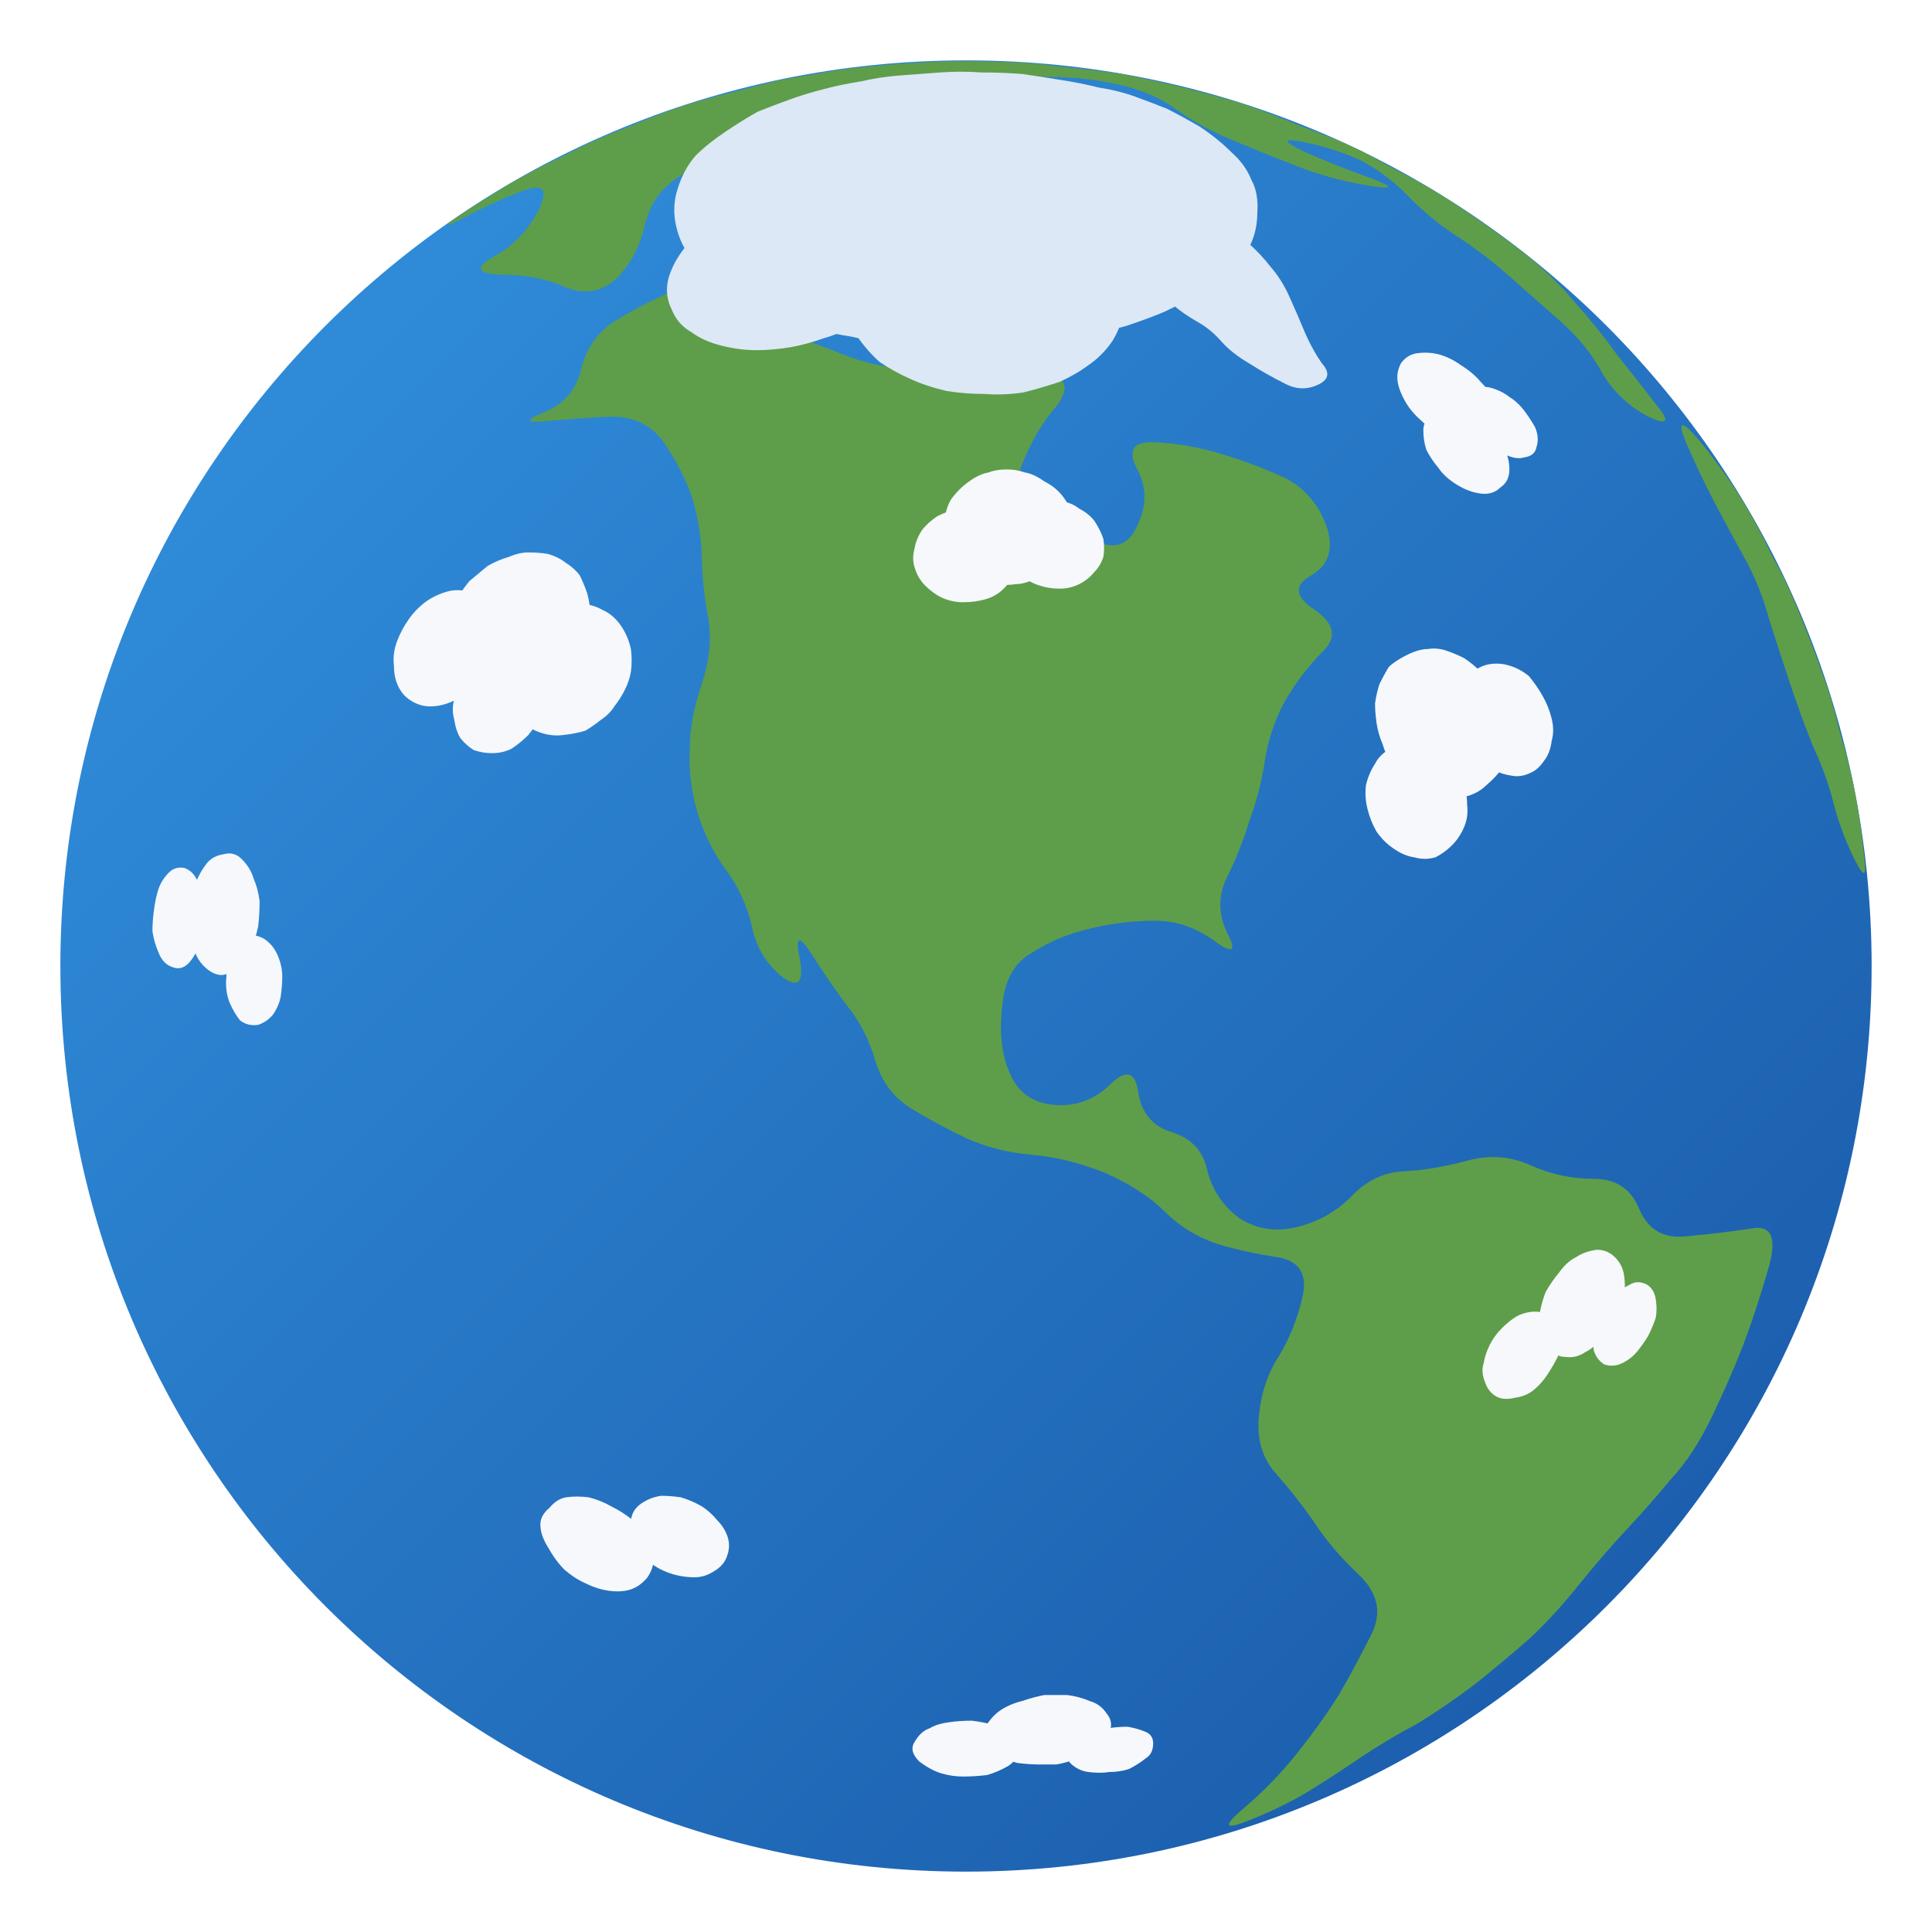
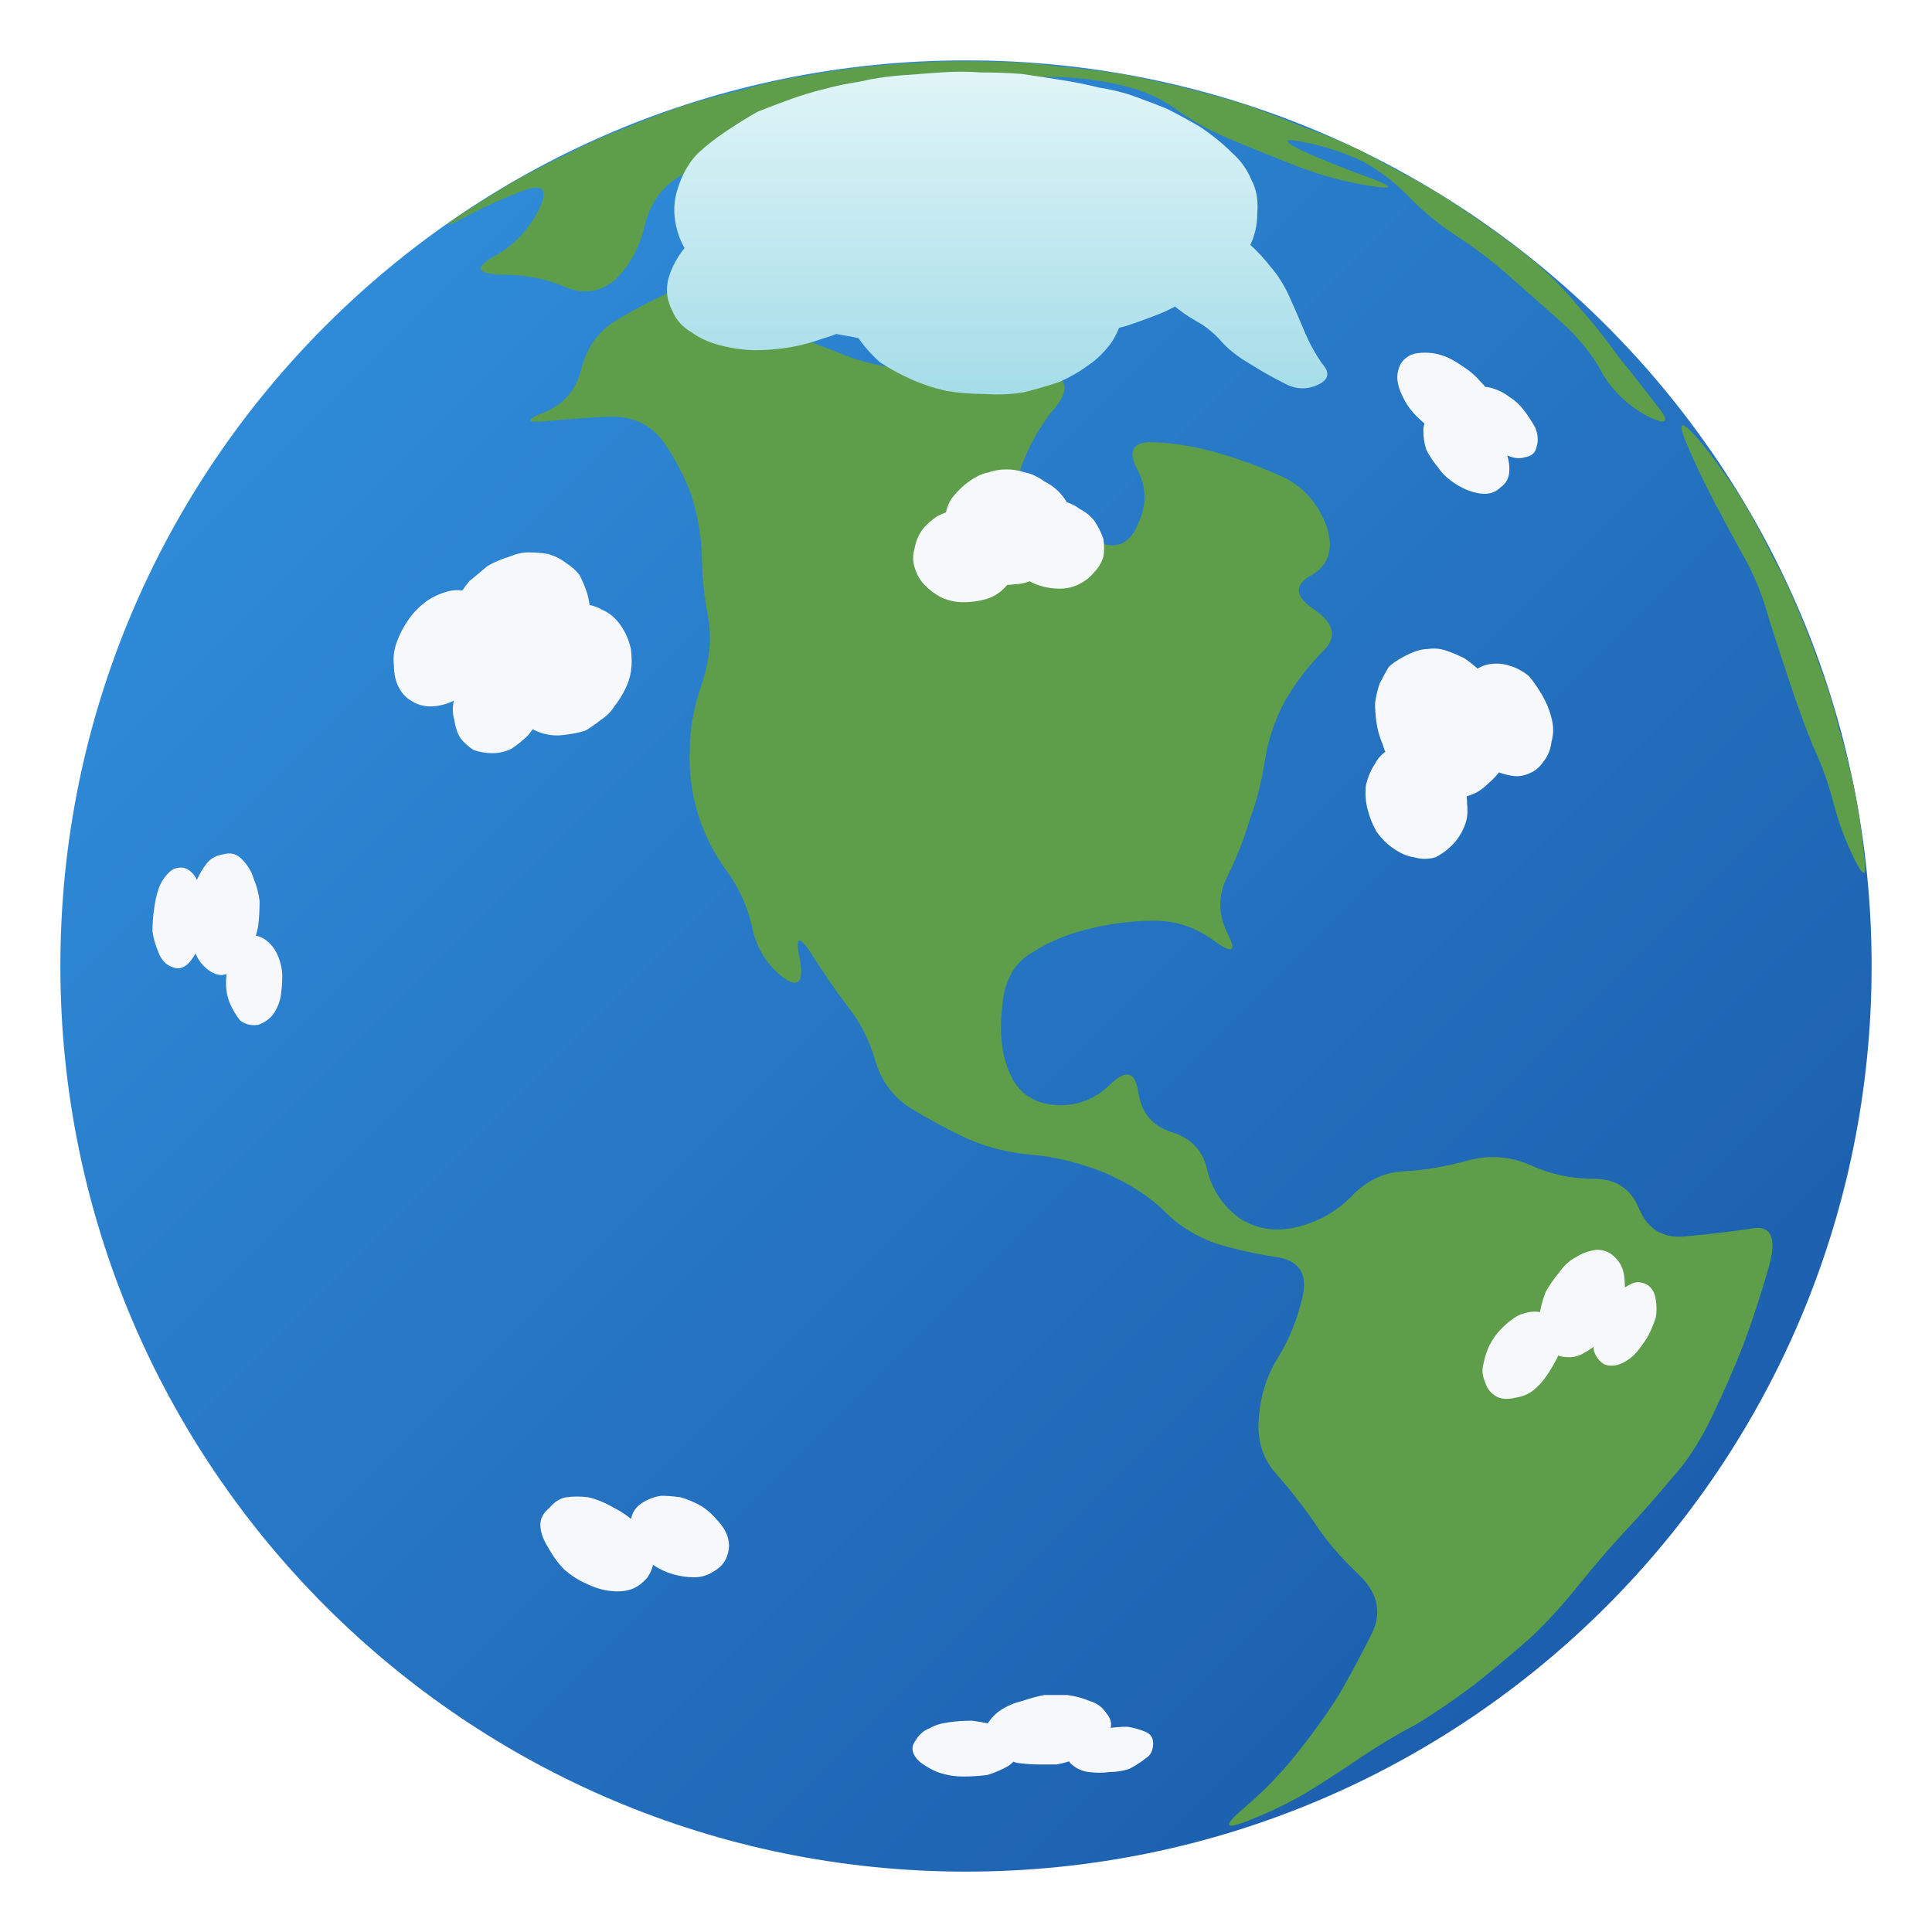
<svg xmlns="http://www.w3.org/2000/svg" viewBox="-64 -64 128 128" width="256" height="256">
  <defs>
    <linearGradient id="earth-ocean" x1="-42" y1="-42" x2="42" y2="42" gradientUnits="userSpaceOnUse">
      <stop offset="0" stop-color="#2F8BD8" />
      <stop offset="1" stop-color="#1C5FAE" />
+     </linearGradient>
+     <linearGradient id="earth-ice" x1="0" y1="-60" x2="0" y2="-30" gradientUnits="userSpaceOnUse">
+       <stop offset="0" stop-color="#E2F6F8" />
+       <stop offset="1" stop-color="#8FD3E3" />
    </linearGradient>
  </defs>
  <g id="ocean">
    <circle r="60" fill="url(#earth-ocean)" />
  </g>
  <g id="land">
    <path fill="#5E9E4A" d="M58.9 -7Q58 -8.8 57.5 -10.7Q57 -12.7 56.1 -14.6Q55.3 -16.6 54.6 -18.7Q53.9 -20.8 53.2 -23Q52.6 -25.2 51.6 -27Q50.6 -28.8 49.6 -30.7Q48.6 -32.6 47.7 -34.7Q46.8 -36.9 48.6 -34.8Q50.3 -32.7 51.4 -30.9Q52.5 -29.1 53.4 -27.2Q54.4 -25.4 55.2 -23.4Q56 -21.5 56.7 -19.5Q57.4 -17.6 57.9 -15.5Q58.5 -13.5 58.9 -11.5Q59.3 -9.4 59.5 -7.3Q59.8 -5.2 58.9 -7ZM40.4 -43.9Q42 -42.1 43.2 -40.4Q44.5 -38.8 45.8 -37.1Q47.1 -35.5 45.2 -36.4Q43.3 -37.4 42.2 -39.2Q41.2 -41.1 39.4 -42.7Q37.7 -44.2 36 -45.7Q34.3 -47.2 32.6 -48.3Q30.9 -49.4 29.5 -50.8Q28.1 -52.3 26.3 -53.3Q24.4 -54.2 22.3 -54.6Q20.3 -55 22.3 -54Q24.3 -53.1 26.8 -52.2Q29.2 -51.3 26.7 -51.7Q24.2 -52.1 21.9 -53Q19.6 -53.9 17.7 -54.7Q15.7 -55.5 14 -56.7Q12.4 -57.9 10.1 -58.4Q7.8 -58.9 5.8 -58.9Q3.7 -58.9 1.6 -59Q-0.5 -59.1 -2.5 -58.4Q-4.6 -57.7 -6.7 -57.6Q-8.9 -57.5 -11 -56.8Q-13.1 -56.1 -15.2 -54.8Q-17.2 -53.5 -19 -52.3Q-20.8 -51.2 -21.3 -49Q-21.8 -46.9 -23.2 -45.5Q-24.7 -44.2 -26.6 -45Q-28.4 -45.8 -30.8 -45.8Q-33.2 -45.9 -31.3 -47Q-29.4 -48 -28.3 -50.1Q-27.3 -52.2 -29.5 -51.3Q-31.6 -50.5 -33.4 -49.5Q-35.2 -48.6 -33.6 -49.7Q-31.9 -50.8 -30.1 -51.9Q-28.3 -52.9 -26.4 -53.8Q-24.5 -54.8 -22.6 -55.5Q-20.7 -56.3 -18.7 -57Q-16.7 -57.6 -14.6 -58.1Q-12.6 -58.7 -10.5 -59Q-8.5 -59.4 -6.4 -59.6Q-4.3 -59.8 -2.2 -59.9Q-0.1 -60 2 -59.9Q4 -59.9 6.1 -59.6Q8.2 -59.4 10.3 -59.1Q12.3 -58.7 14.4 -58.2Q16.4 -57.7 18.4 -57.1Q20.4 -56.4 22.3 -55.6Q24.3 -54.9 26.2 -54Q28 -53 29.9 -52Q31.7 -51 33.4 -49.8Q35.2 -48.6 37 -47.2Q38.9 -45.7 40.4 -43.9ZM5.4 -39.4Q7.3 -38.8 6 -37.1Q4.6 -35.5 3.7 -33.2Q2.9 -30.9 4.9 -29.9Q6.9 -28.9 8.7 -28.1Q10.6 -27.3 11.4 -29.3Q12.3 -31.2 11.3 -33Q10.4 -34.8 12.5 -34.7Q14.7 -34.6 17 -33.9Q19.3 -33.2 21.2 -32.3Q23.1 -31.3 23.9 -29.1Q24.6 -26.9 22.9 -25.9Q21.1 -24.9 23.1 -23.6Q25.1 -22.2 23.6 -20.8Q22.2 -19.4 21.1 -17.5Q20.1 -15.6 19.8 -13.6Q19.5 -11.6 18.8 -9.7Q18.2 -7.7 17.3 -5.9Q16.4 -4.1 17.3 -2.2Q18.3 -0.3 16.4 -1.7Q14.6 -3 12.5 -3Q10.4 -3 8.3 -2.5Q6.1 -2 4.4 -0.9Q2.6 0.1 2.4 2.7Q2.1 5.3 2.9 7.1Q3.7 9 5.8 9.2Q7.9 9.4 9.5 7.9Q11.1 6.3 11.4 8.3Q11.7 10.4 13.6 11Q15.6 11.6 16 13.6Q16.5 15.5 18.1 16.7Q19.8 17.8 21.9 17.3Q24 16.8 25.5 15.3Q27 13.7 29 13.6Q31 13.5 33.2 12.9Q35.4 12.3 37.4 13.2Q39.4 14.1 41.6 14.1Q43.8 14.1 44.6 16.1Q45.5 18.2 47.8 17.9Q50 17.7 52 17.4Q54 17 53.2 19.9Q52.4 22.7 51.5 25.1Q50.6 27.4 49.4 29.9Q48.2 32.4 46.7 34Q45.3 35.7 43.8 37.3Q42.3 38.9 40.6 41Q39 43 37.4 44.5Q35.7 46 33.7 47.6Q31.7 49.1 29.9 50.2Q28 51.2 26.2 52.4Q24.3 53.7 22.5 54.8Q20.6 55.9 18.5 56.7Q16.4 57.5 18.4 55.8Q20.3 54.2 21.9 52.2Q23.5 50.2 24.7 48.3Q25.8 46.4 26.9 44.2Q27.9 42.1 26 40.3Q24.2 38.6 23.1 36.9Q22 35.3 20.6 33.7Q19.2 32.2 19.4 29.9Q19.6 27.6 20.7 25.9Q21.8 24.1 22.3 21.9Q22.8 19.7 20.7 19.3Q18.6 19 16.6 18.4Q14.6 17.7 13.2 16.3Q11.7 14.8 9.2 13.7Q6.7 12.7 4.3 12.5Q2 12.3 0 11.4Q-1.9 10.5 -3.7 9.4Q-5.4 8.3 -6 6.3Q-6.6 4.2 -7.9 2.6Q-9.1 1 -10.3 -0.9Q-11.5 -2.7 -11 -0.4Q-10.6 1.9 -12.2 0.7Q-13.8 -0.6 -14.2 -2.7Q-14.7 -4.8 -16 -6.5Q-17.2 -8.2 -17.8 -10.2Q-18.4 -12.3 -18.3 -14.3Q-18.3 -16.4 -17.5 -18.7Q-16.7 -21.1 -17.1 -23.2Q-17.5 -25.3 -17.5 -27.3Q-17.6 -29.3 -18.2 -31.2Q-18.9 -33.1 -20.1 -34.8Q-21.3 -36.4 -23.5 -36.4Q-25.7 -36.3 -27.8 -36.1Q-29.9 -35.9 -27.9 -36.7Q-26 -37.5 -25.5 -39.5Q-25 -41.6 -23.3 -42.7Q-21.5 -43.8 -19.7 -44.6Q-17.8 -45.4 -16.2 -44.2Q-14.5 -43 -12.6 -42.2Q-10.7 -41.5 -8.6 -40.7Q-6.5 -39.8 -4.4 -39.6Q-2.3 -39.3 0.6 -39.6Q3.5 -39.9 5.4 -39.4Z" />
  </g>
  <g id="ice">
-     <path fill="#DCE8F5" d="M8.2 -41.8Q7 -41.5 5.7 -41.3Q4.4 -41.2 3 -41.1Q1.7 -41 0.3 -40.9Q-1 -40.9 -2.4 -41Q-3.7 -41.1 -5 -41.3Q-6.4 -41.4 -7.6 -41.7Q-8.9 -41.9 -10 -42.2Q-11.2 -42.6 -12.3 -43Q-13.3 -43.4 -14.3 -43.9Q-15.2 -44.3 -16.3 -45.1Q-17.4 -45.9 -18.1 -46.8Q-18.9 -47.7 -19.2 -49Q-19.5 -50.3 -19.1 -51.5Q-18.7 -52.8 -17.9 -53.7Q-17.1 -54.5 -15.9 -55.3Q-14.7 -56.1 -13.8 -56.6Q-12.8 -57 -11.7 -57.4Q-10.6 -57.8 -9.4 -58.1Q-8.3 -58.4 -7 -58.6Q-5.7 -58.9 -4.4 -59Q-3.1 -59.1 -1.7 -59.2Q-0.3 -59.3 1 -59.2Q2.4 -59.2 3.7 -59.1Q5.1 -58.9 6.3 -58.7Q7.6 -58.5 8.8 -58.2Q10.1 -58 11.2 -57.6Q12.3 -57.2 13.3 -56.8Q14.3 -56.3 15.5 -55.6Q16.7 -54.8 17.6 -53.9Q18.5 -53.1 18.9 -52.1Q19.4 -51.2 19.3 -49.9Q19.3 -48.7 18.8 -47.7Q18.2 -46.8 17.3 -45.9Q16.4 -45.1 15.1 -44.4Q13.8 -43.6 12.8 -43.2Q11.8 -42.8 10.6 -42.4Q9.5 -42.1 8.2 -41.8ZM-8 -43.8Q-8.1 -44.9 -7.6 -45.9Q-7.2 -47 -6.4 -47.7Q-5.7 -48.4 -4.7 -48.9Q-3.7 -49.5 -2.5 -49.8Q-1.3 -50.1 0 -50.2Q1.3 -50.3 2.6 -50.2Q3.9 -50.1 5.1 -49.7Q6.2 -49.3 7.2 -48.7Q8.2 -48.1 9 -47.4Q9.7 -46.7 10.1 -45.6Q10.6 -44.6 10.5 -43.5Q10.3 -42.4 9.7 -41.4Q9 -40.4 8.1 -39.8Q7.3 -39.2 6.2 -38.7Q5 -38.3 3.8 -38Q2.5 -37.8 1.2 -37.9Q-0.1 -37.9 -1.3 -38.1Q-2.6 -38.4 -3.7 -38.9Q-4.8 -39.4 -5.7 -40Q-6.5 -40.7 -7.2 -41.7Q-7.9 -42.7 -8 -43.8ZM-17.1 -49Q-16.2 -49.6 -15.2 -50.1Q-14.2 -50.5 -13 -50.8Q-11.9 -51.1 -10.8 -51.2Q-9.7 -51.3 -8.6 -51.2Q-7.6 -51.1 -6.5 -50.7Q-5.4 -50.3 -4.6 -49.4Q-3.9 -48.6 -3.8 -47.6Q-3.7 -46.5 -4.2 -45.6Q-4.6 -44.7 -5.5 -43.9Q-6.4 -43 -7.4 -42.5Q-8.3 -41.9 -9.4 -41.6Q-10.5 -41.2 -11.6 -41Q-12.8 -40.8 -13.9 -40.8Q-15 -40.8 -16.2 -41.1Q-17.4 -41.4 -18.2 -42Q-19.1 -42.5 -19.5 -43.5Q-20 -44.5 -19.7 -45.6Q-19.4 -46.6 -18.7 -47.5Q-18 -48.4 -17.1 -49ZM7.7 -51.5Q9 -51.4 10.3 -51.2Q11.5 -51 12.6 -50.6Q13.6 -50.2 14.8 -50Q16 -49.8 17 -49.2Q17.9 -48.6 18.7 -47.9Q19.5 -47.2 20.2 -46.3Q20.9 -45.5 21.4 -44.4Q21.9 -43.3 22.4 -42.1Q22.9 -40.9 23.6 -39.9Q24.4 -39 23.3 -38.5Q22.2 -38 21.1 -38.6Q19.9 -39.2 18.8 -39.9Q17.6 -40.6 16.9 -41.4Q16.2 -42.2 15.3 -42.7Q14.4 -43.2 13.6 -43.9Q12.8 -44.6 11.7 -45.1Q10.7 -45.6 9.6 -45.8Q8.5 -46 7.5 -46.1Q6.5 -46.1 6 -47.1Q5.5 -48.1 6 -49.9Q6.5 -51.7 7.7 -51.5Z" />
+     <path fill="url(#earth-ice)" d="M8.2 -41.8Q7 -41.5 5.7 -41.3Q4.4 -41.2 3 -41.1Q1.7 -41 0.3 -40.9Q-1 -40.9 -2.4 -41Q-3.7 -41.1 -5 -41.3Q-6.4 -41.4 -7.6 -41.7Q-8.9 -41.9 -10 -42.2Q-11.2 -42.6 -12.3 -43Q-13.3 -43.4 -14.3 -43.9Q-15.2 -44.3 -16.3 -45.1Q-17.4 -45.9 -18.1 -46.8Q-18.9 -47.7 -19.2 -49Q-19.5 -50.3 -19.1 -51.5Q-18.7 -52.8 -17.9 -53.7Q-17.1 -54.5 -15.9 -55.3Q-14.7 -56.1 -13.8 -56.6Q-12.8 -57 -11.7 -57.4Q-10.6 -57.8 -9.4 -58.1Q-8.3 -58.4 -7 -58.6Q-5.7 -58.9 -4.4 -59Q-3.1 -59.1 -1.7 -59.2Q-0.3 -59.3 1 -59.2Q2.4 -59.2 3.7 -59.1Q5.1 -58.9 6.3 -58.7Q7.6 -58.5 8.8 -58.2Q10.1 -58 11.2 -57.6Q12.3 -57.2 13.3 -56.8Q14.3 -56.3 15.5 -55.6Q16.7 -54.8 17.6 -53.9Q18.5 -53.1 18.9 -52.1Q19.4 -51.2 19.3 -49.9Q19.3 -48.7 18.8 -47.7Q18.2 -46.8 17.3 -45.9Q16.4 -45.1 15.1 -44.4Q13.8 -43.6 12.8 -43.2Q11.8 -42.8 10.6 -42.4Q9.5 -42.1 8.2 -41.8ZM-8 -43.8Q-8.1 -44.9 -7.6 -45.9Q-7.2 -47 -6.4 -47.7Q-5.7 -48.4 -4.7 -48.9Q-3.7 -49.5 -2.5 -49.8Q-1.3 -50.1 0 -50.2Q1.3 -50.3 2.6 -50.2Q3.9 -50.1 5.1 -49.7Q6.2 -49.3 7.2 -48.7Q8.2 -48.1 9 -47.4Q9.7 -46.7 10.1 -45.6Q10.6 -44.6 10.5 -43.5Q10.3 -42.4 9.7 -41.4Q9 -40.4 8.1 -39.8Q7.3 -39.2 6.2 -38.7Q5 -38.3 3.8 -38Q2.5 -37.8 1.2 -37.9Q-0.1 -37.9 -1.3 -38.1Q-2.6 -38.4 -3.7 -38.9Q-4.8 -39.4 -5.7 -40Q-6.5 -40.7 -7.2 -41.7Q-7.9 -42.7 -8 -43.8ZM-17.1 -49Q-16.2 -49.6 -15.2 -50.1Q-14.2 -50.5 -13 -50.8Q-11.9 -51.1 -10.8 -51.2Q-9.7 -51.3 -8.6 -51.2Q-7.6 -51.1 -6.5 -50.7Q-5.4 -50.3 -4.6 -49.4Q-3.9 -48.6 -3.8 -47.6Q-3.7 -46.5 -4.2 -45.6Q-4.6 -44.7 -5.5 -43.9Q-6.4 -43 -7.4 -42.5Q-8.3 -41.9 -9.4 -41.6Q-10.5 -41.2 -11.6 -41Q-12.8 -40.8 -13.9 -40.8Q-15 -40.8 -16.2 -41.1Q-17.4 -41.4 -18.2 -42Q-19.1 -42.5 -19.5 -43.5Q-20 -44.5 -19.7 -45.6Q-19.4 -46.6 -18.7 -47.5Q-18 -48.4 -17.1 -49ZM7.7 -51.5Q9 -51.4 10.3 -51.2Q11.5 -51 12.6 -50.6Q13.6 -50.2 14.8 -50Q16 -49.8 17 -49.2Q17.9 -48.6 18.7 -47.9Q19.5 -47.2 20.2 -46.3Q20.9 -45.5 21.4 -44.4Q21.9 -43.3 22.4 -42.1Q22.9 -40.9 23.6 -39.9Q24.4 -39 23.3 -38.5Q22.2 -38 21.1 -38.6Q19.9 -39.2 18.8 -39.9Q17.6 -40.6 16.9 -41.4Q16.2 -42.2 15.3 -42.7Q14.4 -43.2 13.6 -43.9Q12.8 -44.6 11.7 -45.1Q10.7 -45.6 9.6 -45.8Q8.5 -46 7.5 -46.1Q6.5 -46.1 6 -47.1Q5.5 -48.1 6 -49.9Q6.5 -51.7 7.7 -51.5Z" />
  </g>
  <g id="clouds">
    <path fill="#F6F8FC" d="M-36.9 -23Q-36.4 -23.7 -35.7 -24.2Q-35.1 -24.6 -34.4 -24.8Q-33.7 -25 -33 -24.8Q-32.4 -24.6 -32 -24.1Q-31.5 -23.6 -31.4 -22.9Q-31.2 -22.2 -31.3 -21.4Q-31.4 -20.6 -31.8 -19.8Q-32.2 -19 -32.8 -18.4Q-33.4 -17.8 -34.1 -17.5Q-34.8 -17.2 -35.5 -17.2Q-36.2 -17.2 -36.8 -17.6Q-37.3 -17.9 -37.6 -18.5Q-37.9 -19.1 -37.9 -19.9Q-38 -20.7 -37.7 -21.5Q-37.4 -22.3 -36.9 -23ZM-33.8 -24.2Q-33.4 -24.9 -32.9 -25.5Q-32.3 -26 -31.7 -26.5Q-31 -26.9 -30.3 -27.1Q-29.6 -27.4 -29 -27.4Q-28.3 -27.4 -27.7 -27.3Q-27 -27.1 -26.5 -26.7Q-26 -26.4 -25.6 -25.9Q-25.3 -25.3 -25.1 -24.7Q-24.9 -24 -24.9 -23.3Q-24.9 -22.6 -25.1 -21.8Q-25.3 -21.1 -25.7 -20.4Q-26 -19.7 -26.6 -19.1Q-27.1 -18.5 -27.7 -18Q-28.3 -17.5 -29 -17.3Q-29.7 -17 -30.4 -16.9Q-31.1 -16.8 -31.7 -16.9Q-32.4 -17 -32.9 -17.3Q-33.4 -17.6 -33.9 -18.1Q-34.3 -18.6 -34.5 -19.2Q-34.7 -19.9 -34.8 -20.6Q-34.8 -21.3 -34.5 -22.4Q-34.2 -23.5 -33.8 -24.2ZM-29.9 -21.2Q-29.6 -21.8 -29.2 -22.3Q-28.8 -22.8 -28.2 -23.1Q-27.7 -23.5 -27.1 -23.7Q-26.6 -23.9 -25.7 -24Q-24.8 -24 -24.1 -23.6Q-23.4 -23.3 -22.9 -22.6Q-22.4 -21.9 -22.2 -21Q-22.1 -20.2 -22.2 -19.5Q-22.3 -18.9 -22.6 -18.3Q-22.9 -17.7 -23.3 -17.2Q-23.6 -16.7 -24.2 -16.3Q-24.7 -15.9 -25.2 -15.6Q-25.8 -15.4 -26.7 -15.3Q-27.5 -15.2 -28.3 -15.5Q-29.1 -15.8 -29.6 -16.4Q-30.1 -17.1 -30.4 -17.9Q-30.6 -18.8 -30.4 -19.7Q-30.2 -20.6 -29.9 -21.2ZM-33.3 -19.1Q-32.9 -19.7 -32.3 -20.2Q-31.8 -20.7 -31.1 -20.8Q-30.5 -21 -29.9 -20.9Q-29.2 -20.8 -28.8 -20.4Q-28.3 -20 -28.1 -19.3Q-27.8 -18.7 -27.9 -18Q-27.9 -17.3 -28.2 -16.6Q-28.5 -15.9 -29 -15.3Q-29.5 -14.8 -30.1 -14.4Q-30.7 -14.1 -31.4 -14.1Q-32 -14.1 -32.6 -14.3Q-33.1 -14.6 -33.5 -15.1Q-33.8 -15.6 -33.9 -16.3Q-34.1 -17 -33.9 -17.7Q-33.7 -18.5 -33.3 -19.1ZM26.6 -10.4Q26.4 -11.2 26.5 -12Q26.7 -12.8 27.1 -13.4Q27.4 -14 28.1 -14.4Q28.7 -14.7 29.4 -14.8Q30.1 -14.8 30.8 -14.5Q31.5 -14.2 32 -13.6Q32.6 -13.1 32.9 -12.3Q33.2 -11.5 33.2 -10.7Q33.3 -9.9 33 -9.2Q32.7 -8.5 32.2 -8Q31.7 -7.5 31.1 -7.2Q30.4 -7 29.7 -7.2Q29 -7.3 28.3 -7.8Q27.7 -8.2 27.2 -8.9Q26.8 -9.6 26.6 -10.4ZM27.6 -14.7Q27.3 -15.4 27.2 -16.1Q27.1 -16.8 27.1 -17.4Q27.2 -18.1 27.4 -18.7Q27.7 -19.3 28 -19.8Q28.4 -20.2 29.2 -20.6Q30 -21 30.6 -21Q31.2 -21.1 31.8 -20.9Q32.4 -20.7 33 -20.4Q33.6 -20 34.1 -19.5Q34.6 -19 35 -18.4Q35.4 -17.8 35.6 -17.1Q35.8 -16.4 35.9 -15.7Q36 -15 35.8 -14.4Q35.7 -13.7 35.5 -13.1Q35.2 -12.6 34.5 -12Q33.9 -11.4 33 -11.2Q32.1 -11 31.5 -11.1Q30.9 -11.3 30.3 -11.6Q29.7 -11.9 29.2 -12.4Q28.7 -12.8 28.2 -13.4Q27.8 -14 27.6 -14.7ZM32.9 -15.5Q32.7 -16.3 32.6 -17Q32.6 -17.8 32.9 -18.5Q33.1 -19.1 33.6 -19.5Q34.1 -19.9 34.7 -20Q35.4 -20.1 36 -19.9Q36.7 -19.7 37.3 -19.2Q37.8 -18.6 38.2 -17.9Q38.6 -17.2 38.8 -16.4Q39 -15.6 38.8 -14.9Q38.7 -14.1 38.3 -13.6Q37.9 -13 37.4 -12.8Q36.8 -12.5 36.2 -12.6Q35.5 -12.7 34.9 -13Q34.2 -13.4 33.7 -14.1Q33.2 -14.7 32.9 -15.5ZM-28.2 37Q-28.2 36.4 -27.6 35.9Q-27.1 35.3 -26.5 35.2Q-25.8 35.1 -25 35.2Q-24.2 35.4 -23.5 35.8Q-22.7 36.2 -22.1 36.7Q-21.5 37.3 -21.1 38Q-20.7 38.7 -20.7 39.3Q-20.7 39.9 -21.1 40.5Q-21.6 41.1 -22.2 41.3Q-22.8 41.5 -23.6 41.4Q-24.4 41.3 -25.2 40.9Q-25.9 40.6 -26.6 40Q-27.2 39.4 -27.7 38.5Q-28.2 37.7 -28.2 37ZM-22.2 36.7Q-22.1 36 -21.5 35.6Q-20.9 35.2 -20.2 35.1Q-19.6 35.1 -18.9 35.2Q-18.2 35.4 -17.5 35.8Q-16.9 36.2 -16.5 36.7Q-16 37.2 -15.8 37.8Q-15.6 38.4 -15.8 39Q-16 39.7 -16.7 40.1Q-17.3 40.5 -18 40.5Q-18.7 40.5 -19.4 40.3Q-20.1 40.1 -20.7 39.7Q-21.3 39.3 -21.8 38.3Q-22.3 37.4 -22.2 36.7ZM-3.4 -27.7Q-3.3 -28.3 -2.9 -28.9Q-2.5 -29.4 -1.9 -29.8Q-1.3 -30.1 -0.6 -30.3Q0.2 -30.4 0.9 -30.2Q1.6 -30 2.2 -29.6Q2.7 -29.2 3.1 -28.6Q3.4 -28 3.5 -27.4Q3.5 -26.7 3.3 -26.1Q3 -25.5 2.5 -25Q2 -24.5 1.3 -24.3Q0.6 -24.1 -0.2 -24.1Q-0.9 -24.1 -1.6 -24.4Q-2.2 -24.7 -2.7 -25.2Q-3.2 -25.7 -3.4 -26.4Q-3.6 -27 -3.4 -27.7ZM-1.4 -29.4Q-1.4 -30.2 -1 -30.9Q-0.5 -31.6 0.2 -32.1Q0.9 -32.6 1.5 -32.7Q2 -32.9 2.7 -32.9Q3.3 -32.9 3.9 -32.7Q4.5 -32.6 5.2 -32.1Q6 -31.7 6.5 -31Q7 -30.3 7.1 -29.5Q7.2 -28.7 7 -28Q6.7 -27.2 6.1 -26.6Q5.6 -26 4.7 -25.7Q3.9 -25.3 3.3 -25.3Q2.7 -25.2 2.1 -25.3Q1.5 -25.4 1 -25.7Q0.4 -25.9 -0.2 -26.5Q-0.9 -27.1 -1.2 -27.9Q-1.5 -28.6 -1.4 -29.4ZM2.6 -28.1Q2.6 -28.7 2.9 -29.2Q3.2 -29.8 3.7 -30.2Q4.3 -30.6 4.9 -30.7Q5.6 -30.9 6.3 -30.8Q7 -30.7 7.5 -30.3Q8.1 -30 8.5 -29.5Q8.9 -28.9 9.1 -28.3Q9.2 -27.7 9.1 -27.1Q8.9 -26.5 8.5 -26.1Q8.1 -25.6 7.5 -25.3Q6.9 -25 6.2 -25Q5.5 -25 4.9 -25.2Q4.2 -25.4 3.7 -25.9Q3.2 -26.3 2.9 -26.9Q2.6 -27.5 2.6 -28.1ZM34.3 26.3Q34.4 25.7 34.7 25.1Q35 24.5 35.5 24Q36 23.5 36.5 23.2Q37.1 22.9 37.7 22.9Q38.4 22.9 38.8 23.3Q39.3 23.8 39.3 24.5Q39.4 25.3 39.2 25.9Q38.9 26.5 38.5 27.1Q38.1 27.7 37.6 28.1Q37.1 28.5 36.4 28.6Q35.6 28.8 35.1 28.5Q34.6 28.2 34.4 27.6Q34.1 26.9 34.3 26.3ZM38 23.1Q38.1 22.4 38.4 21.6Q38.8 20.9 39.3 20.3Q39.8 19.6 40.4 19.3Q41 18.9 41.8 18.8Q42.5 18.8 43 19.3Q43.5 19.8 43.6 20.5Q43.7 21.1 43.6 21.9Q43.4 22.6 43 23.4Q42.7 24.1 42.1 24.7Q41.6 25.3 41 25.6Q40.4 26 39.7 25.9Q38.9 25.9 38.4 24.9Q37.9 23.9 38 23.1ZM41.7 24.2Q41.9 23.4 42.2 22.8Q42.5 22.2 42.9 21.8Q43.4 21.4 44 21.1Q44.5 20.8 45.1 21.1Q45.6 21.4 45.7 22.1Q45.8 22.7 45.7 23.3Q45.5 23.9 45.2 24.5Q44.9 25 44.5 25.5Q44.1 26 43.5 26.3Q42.9 26.6 42.3 26.4Q41.8 26.1 41.6 25.5Q41.5 24.9 41.7 24.2ZM-53.5 -5.1Q-53.3 -5.7 -52.8 -6.2Q-52.4 -6.6 -51.8 -6.5Q-51.2 -6.3 -50.9 -5.6Q-50.6 -4.9 -50.5 -4.2Q-50.4 -3.5 -50.5 -2.8Q-50.6 -2.1 -50.8 -1.4Q-51 -0.8 -51.4 -0.3Q-51.9 0.3 -52.5 0.1Q-53.2 -0.1 -53.5 -0.9Q-53.8 -1.6 -53.9 -2.3Q-53.9 -3 -53.8 -3.7Q-53.7 -4.5 -53.5 -5.1ZM-51 -5.6Q-50.7 -6.3 -50.3 -6.8Q-49.9 -7.3 -49.2 -7.4Q-48.5 -7.6 -48 -7.1Q-47.4 -6.5 -47.2 -5.8Q-46.9 -5.1 -46.8 -4.3Q-46.8 -3.4 -46.9 -2.6Q-47.1 -1.7 -47.4 -1Q-47.7 -0.3 -48.2 0.1Q-48.6 0.5 -49.3 0.6Q-49.9 0.6 -50.5 0Q-51 -0.5 -51.2 -1.3Q-51.5 -2 -51.4 -3.4Q-51.3 -4.9 -51 -5.6ZM-48.7 -0.8Q-48.4 -1.5 -47.8 -1.9Q-47.2 -2.2 -46.5 -1.8Q-45.9 -1.4 -45.6 -0.7Q-45.3 0 -45.3 0.7Q-45.3 1.3 -45.4 2Q-45.5 2.6 -45.9 3.2Q-46.3 3.7 -46.9 3.9Q-47.6 4 -48.1 3.6Q-48.5 3.1 -48.8 2.4Q-49.1 1.6 -49 0.7Q-49 -0.1 -48.7 -0.8ZM31.3 -33Q30.8 -33.6 30.5 -34.2Q30.3 -34.8 30.3 -35.5Q30.3 -36.2 31 -36.6Q31.6 -37 32.4 -36.8Q33.2 -36.7 33.8 -36.3Q34.4 -35.9 34.9 -35.4Q35.4 -34.8 35.7 -34.2Q36 -33.6 36 -32.9Q36 -32.1 35.4 -31.7Q34.9 -31.2 34.1 -31.3Q33.3 -31.4 32.5 -31.9Q31.7 -32.4 31.3 -33ZM30.2 -36.1Q29.5 -36.7 29.1 -37.4Q28.7 -38.1 28.6 -38.7Q28.5 -39.3 28.8 -39.9Q29.2 -40.5 29.9 -40.6Q30.7 -40.7 31.4 -40.5Q32.1 -40.3 32.8 -39.8Q33.6 -39.3 34.1 -38.7Q34.7 -38.1 35.1 -37.4Q35.4 -36.7 35.5 -36.1Q35.6 -35.5 35.2 -35Q34.8 -34.5 34 -34.4Q33.2 -34.3 32 -34.9Q30.8 -35.5 30.2 -36.1ZM34.2 -35Q33.7 -35.4 33.4 -36Q33.1 -36.5 33.1 -37.1Q33 -37.7 33.5 -38.1Q34.1 -38.5 34.8 -38.3Q35.5 -38.1 36 -37.7Q36.5 -37.4 36.9 -36.9Q37.3 -36.4 37.7 -35.7Q38 -35 37.8 -34.4Q37.7 -33.8 37 -33.7Q36.4 -33.5 35.5 -34Q34.6 -34.5 34.2 -35ZM-3.4 51.4Q-3 50.7 -2.4 50.5Q-1.9 50.2 -1.1 50.1Q-0.4 50 0.4 50Q1.2 50.1 1.9 50.3Q2.5 50.5 3.1 50.9Q3.6 51.4 3.5 52Q3.4 52.6 2.8 53Q2.1 53.4 1.4 53.6Q0.6 53.7 -0.2 53.7Q-0.9 53.7 -1.6 53.5Q-2.3 53.3 -3.1 52.7Q-3.8 52 -3.4 51.4ZM1.3 50.4Q1.7 49.7 2.3 49.3Q2.9 48.9 3.7 48.7Q4.6 48.4 5.2 48.3Q5.8 48.3 6.7 48.3Q7.5 48.4 8.2 48.7Q8.9 48.9 9.3 49.5Q9.8 50.1 9.5 50.7Q9.3 51.4 8.8 51.8Q8.2 52.2 7.4 52.5Q6.6 52.8 6 52.9Q5.4 52.9 4.8 52.9Q4.2 52.9 3.4 52.8Q2.6 52.6 1.8 51.8Q1 51 1.3 50.4ZM6.9 51.8Q7.3 51.3 8.1 51Q8.8 50.6 9.4 50.5Q10.1 50.4 10.7 50.4Q11.3 50.5 11.8 50.7Q12.4 50.9 12.4 51.5Q12.4 52.2 11.9 52.5Q11.4 52.9 10.8 53.2Q10.2 53.4 9.5 53.4Q8.9 53.5 8.1 53.4Q7.4 53.3 6.9 52.8Q6.5 52.3 6.9 51.8Z" />
  </g>
</svg>
